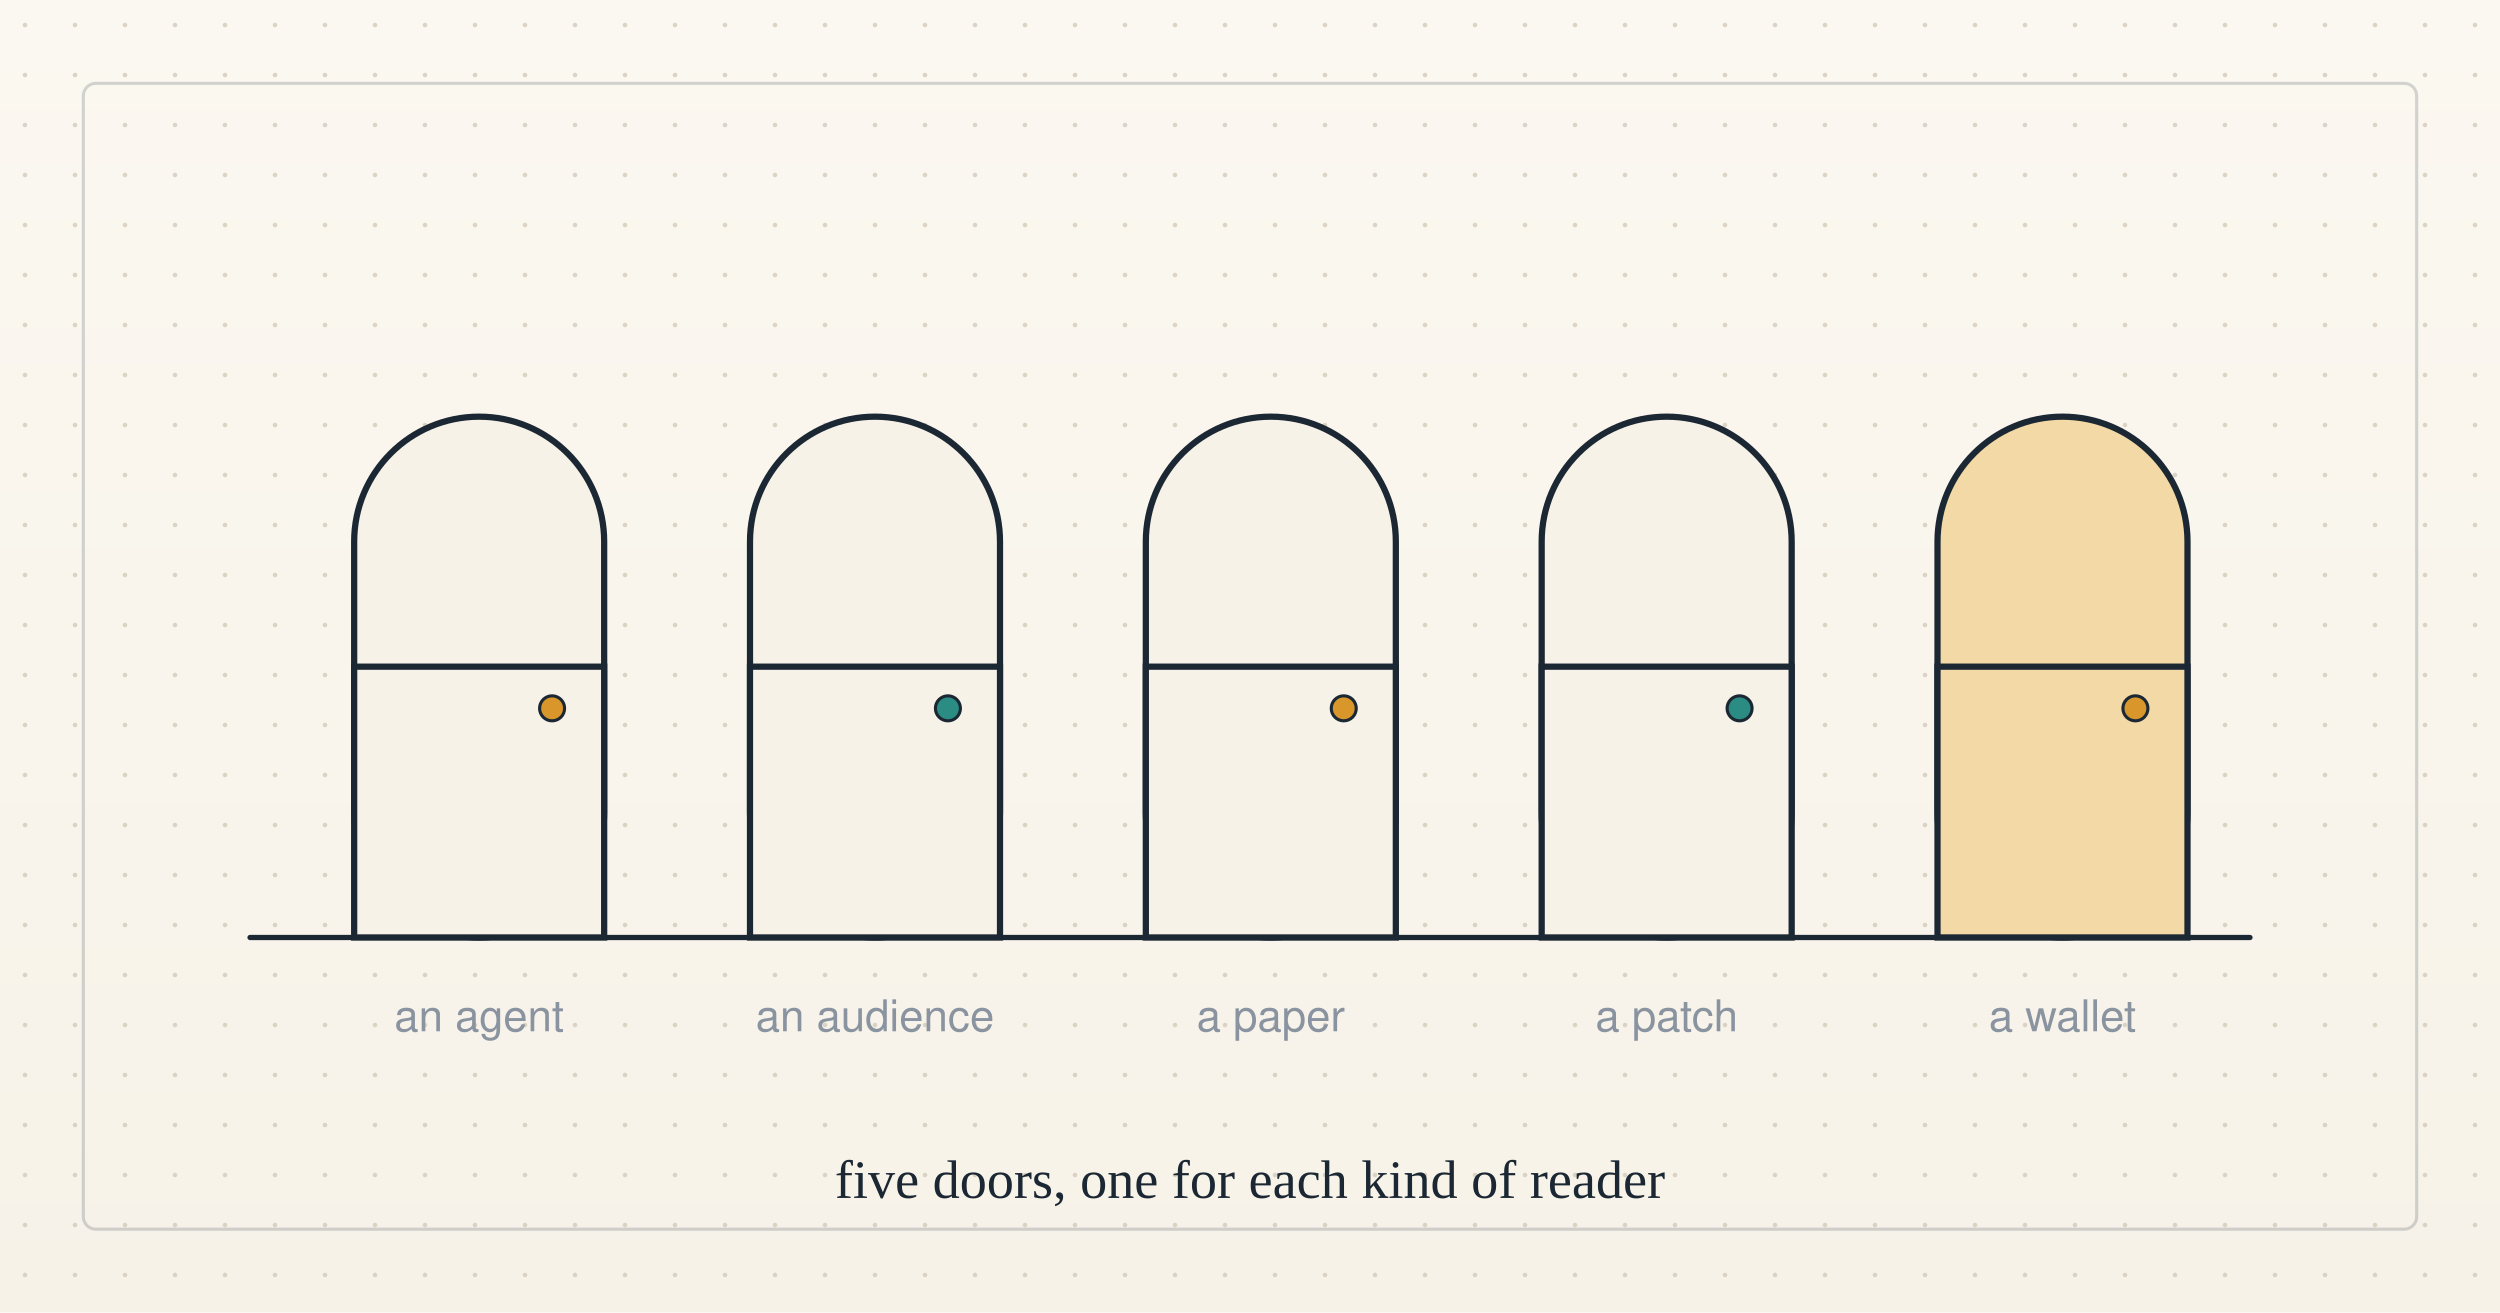
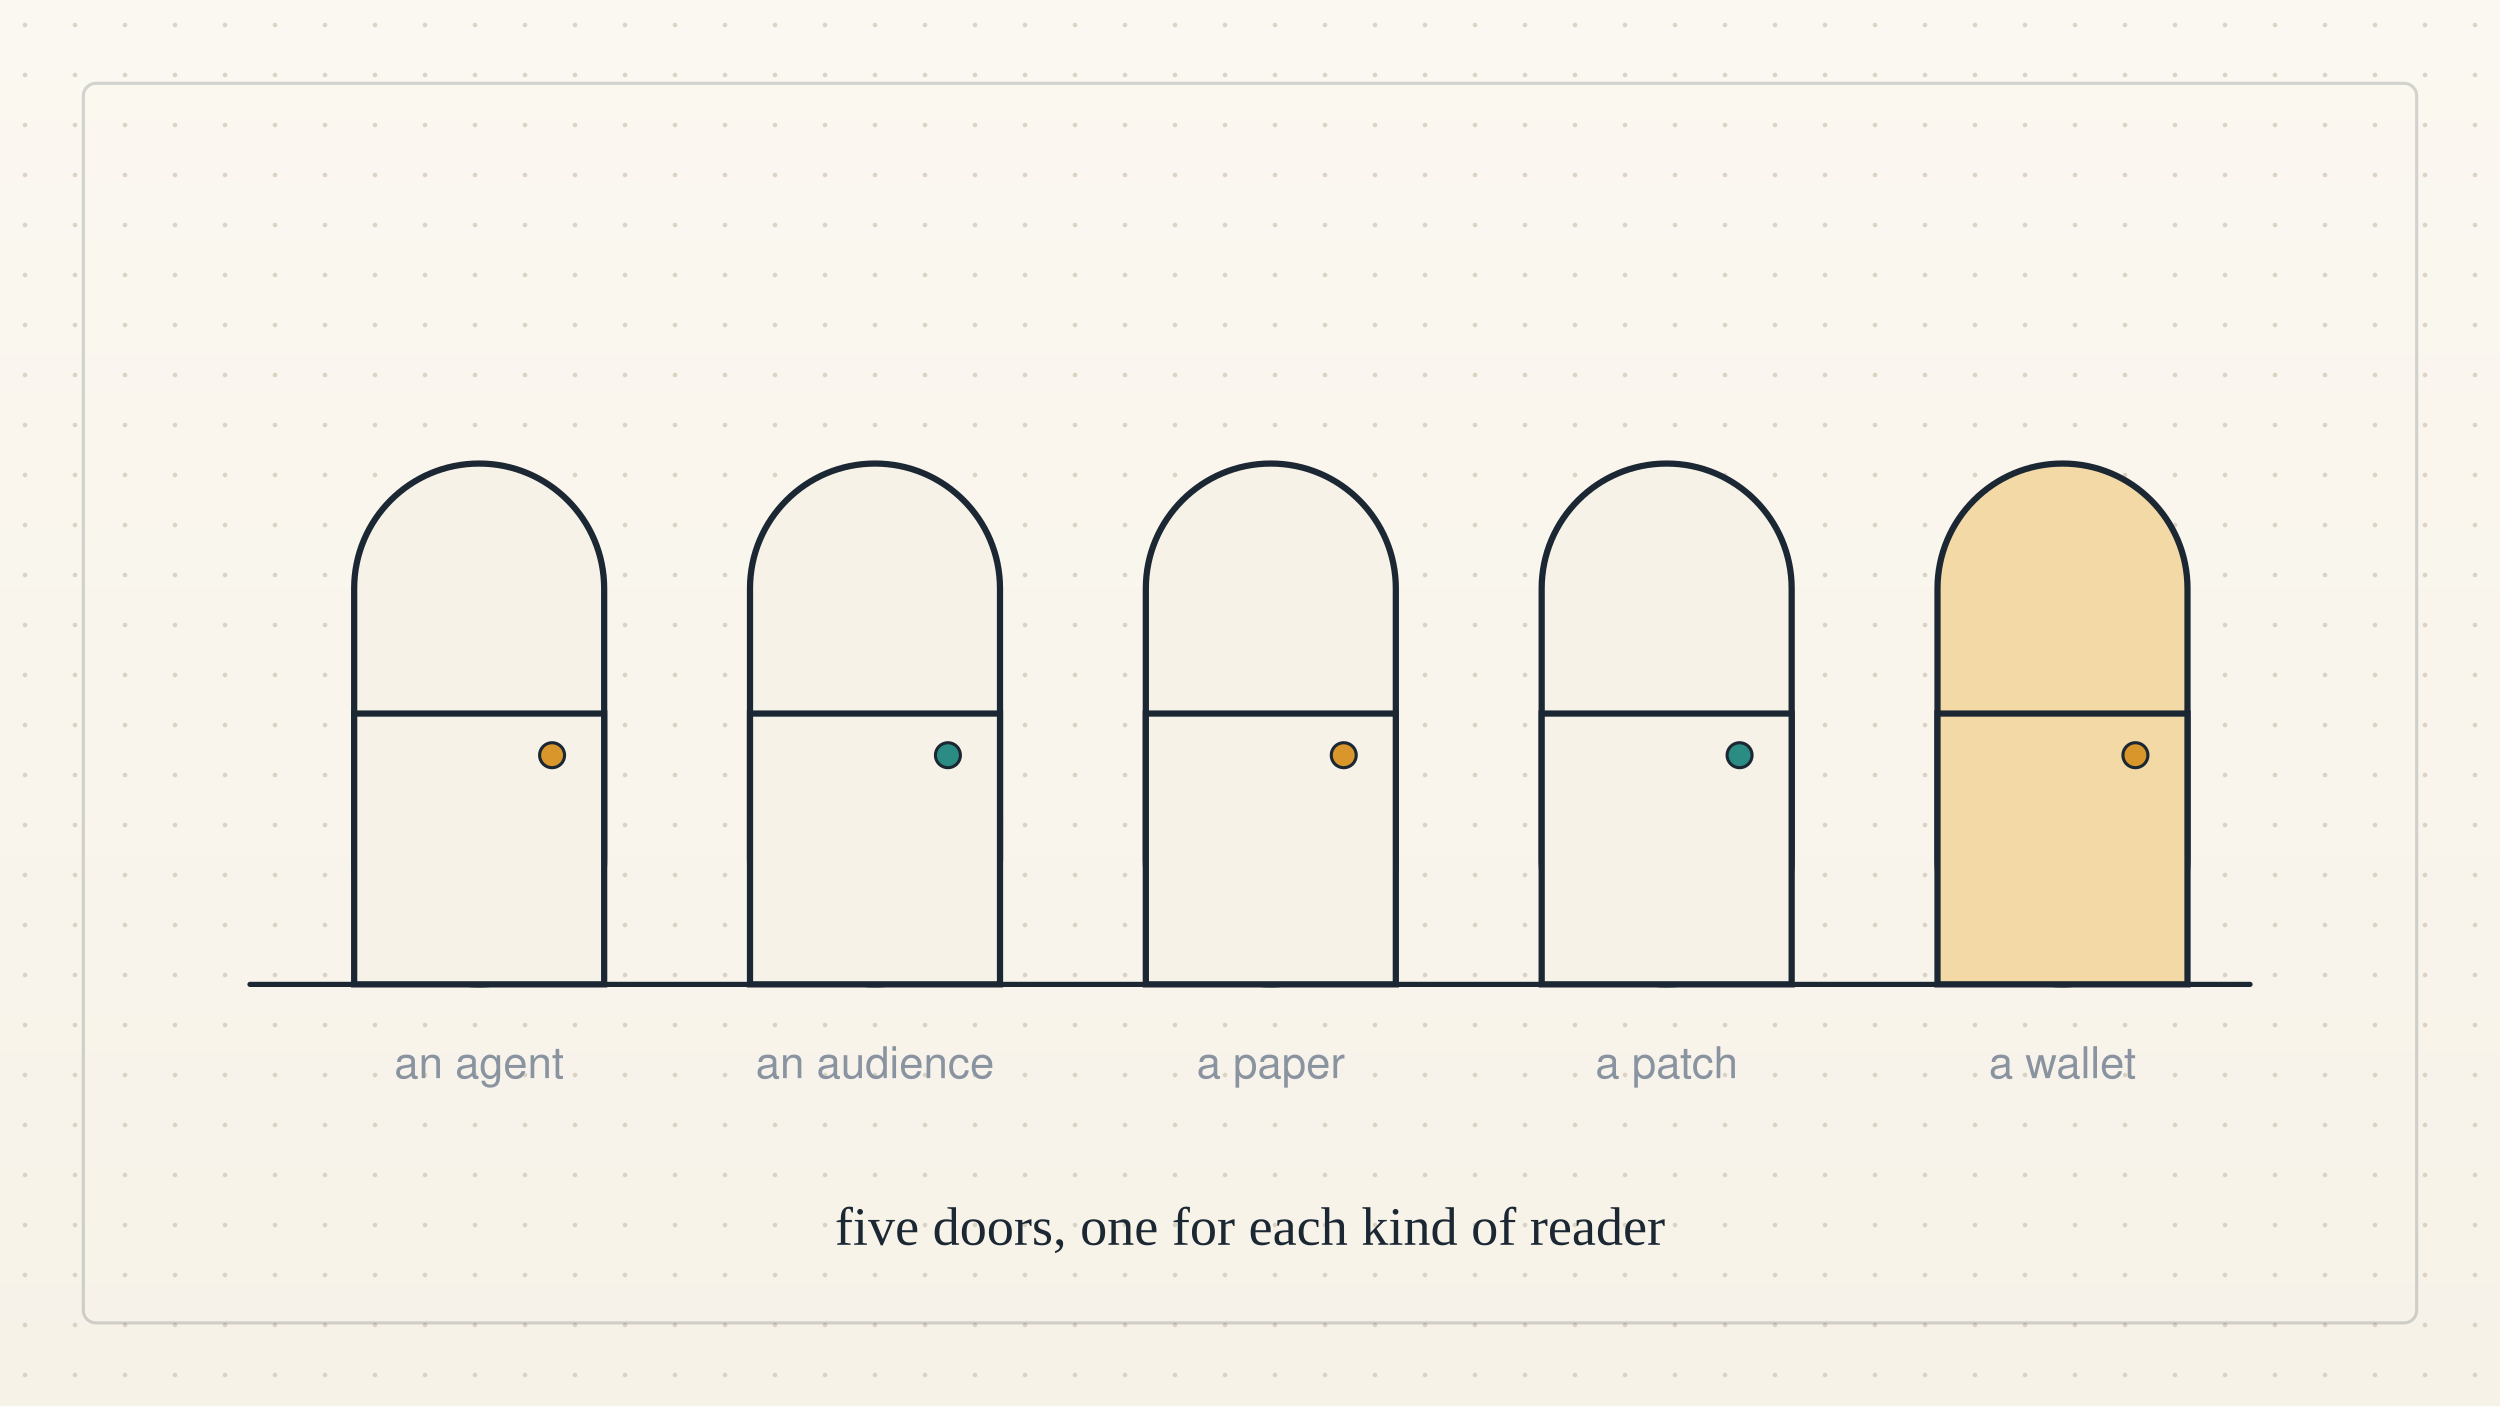
- <svg xmlns="http://www.w3.org/2000/svg" viewBox="0 0 1200 630" width="1200" height="630" role="img" aria-label="Five doors in a row, one for each kind of reader">
+ <svg xmlns="http://www.w3.org/2000/svg" viewBox="0 0 1200 675" width="1200" height="675" role="img" aria-label="Five doors in a row, one for each kind of reader">
  <defs>
    <pattern id="dots" width="24" height="24" patternUnits="userSpaceOnUse">
      <circle cx="12" cy="12" r="1.1" fill="#D7CFC0" />
    </pattern>
    <linearGradient id="sky" x1="0" y1="0" x2="0" y2="1">
      <stop offset="0" stop-color="#FBF8F1" />
      <stop offset="1" stop-color="#F7F2E8" />
    </linearGradient>
    <radialGradient id="glow" cx="0.5" cy="0.5" r="0.5">
      <stop offset="0" stop-color="#D9962B" stop-opacity="0.35" />
      <stop offset="1" stop-color="#D9962B" stop-opacity="0" />
    </radialGradient>
    <filter id="soft" x="-20%" y="-20%" width="140%" height="140%">
      <feGaussianBlur stdDeviation="6" />
    </filter>
  </defs>
-   <rect width="1200" height="630" fill="url(#sky)" />
-   <rect width="1200" height="630" fill="url(#dots)" opacity="0.9" />
-   <rect x="170" y="200" width="120" height="250" rx="60" ry="60" fill="#F7F2E8" stroke="#1B2733" stroke-width="3" />
-   <rect x="170" y="320" width="120" height="130" fill="#F7F2E8" stroke="#1B2733" stroke-width="3" />
-   <circle cx="265" cy="340" r="6" fill="#D9962B" stroke="#1B2733" stroke-width="1.5" />
-   <text x="230" y="495" font-family="'Helvetica Neue', Helvetica, Arial, sans-serif" font-size="21" fill="#8A94A0" text-anchor="middle" font-weight="normal" opacity="1.0">an agent</text>
-   <rect x="360" y="200" width="120" height="250" rx="60" ry="60" fill="#F7F2E8" stroke="#1B2733" stroke-width="3" />
-   <rect x="360" y="320" width="120" height="130" fill="#F7F2E8" stroke="#1B2733" stroke-width="3" />
-   <circle cx="455" cy="340" r="6" fill="#2A8C82" stroke="#1B2733" stroke-width="1.5" />
-   <text x="420" y="495" font-family="'Helvetica Neue', Helvetica, Arial, sans-serif" font-size="21" fill="#8A94A0" text-anchor="middle" font-weight="normal" opacity="1.0">an audience</text>
-   <rect x="550" y="200" width="120" height="250" rx="60" ry="60" fill="#F7F2E8" stroke="#1B2733" stroke-width="3" />
-   <rect x="550" y="320" width="120" height="130" fill="#F7F2E8" stroke="#1B2733" stroke-width="3" />
-   <circle cx="645" cy="340" r="6" fill="#D9962B" stroke="#1B2733" stroke-width="1.5" />
-   <text x="610" y="495" font-family="'Helvetica Neue', Helvetica, Arial, sans-serif" font-size="21" fill="#8A94A0" text-anchor="middle" font-weight="normal" opacity="1.0">a paper</text>
-   <rect x="740" y="200" width="120" height="250" rx="60" ry="60" fill="#F7F2E8" stroke="#1B2733" stroke-width="3" />
-   <rect x="740" y="320" width="120" height="130" fill="#F7F2E8" stroke="#1B2733" stroke-width="3" />
-   <circle cx="835" cy="340" r="6" fill="#2A8C82" stroke="#1B2733" stroke-width="1.5" />
-   <text x="800" y="495" font-family="'Helvetica Neue', Helvetica, Arial, sans-serif" font-size="21" fill="#8A94A0" text-anchor="middle" font-weight="normal" opacity="1.0">a patch</text>
-   <rect x="930" y="200" width="120" height="250" rx="60" ry="60" fill="#F2D9A6" stroke="#1B2733" stroke-width="3" />
-   <rect x="930" y="320" width="120" height="130" fill="#F2D9A6" stroke="#1B2733" stroke-width="3" />
-   <circle cx="1025" cy="340" r="6" fill="#D9962B" stroke="#1B2733" stroke-width="1.5" />
-   <text x="990" y="495" font-family="'Helvetica Neue', Helvetica, Arial, sans-serif" font-size="21" fill="#8A94A0" text-anchor="middle" font-weight="normal" opacity="1.0">a wallet</text>
-   <line x1="120" y1="450" x2="1080" y2="450" stroke="#1B2733" stroke-width="2.5" stroke-linecap="round" opacity="1.0" />
-   <text x="600" y="575" font-family="Georgia, 'Times New Roman', serif" font-size="26" fill="#1B2733" text-anchor="middle" font-weight="normal" opacity="1.0">five doors, one for each kind of reader</text>
-   <rect x="40" y="40" width="1120" height="550" fill="none" stroke="#1B2733" stroke-opacity="0.18" stroke-width="1.5" rx="6" />
+   <rect width="1200" height="675" fill="url(#sky)" />
+   <rect width="1200" height="675" fill="url(#dots)" opacity="0.9" />
+   <g transform="translate(0,22.5)">
+     <rect x="170" y="200" width="120" height="250" rx="60" ry="60" fill="#F7F2E8" stroke="#1B2733" stroke-width="3" />
+     <rect x="170" y="320" width="120" height="130" fill="#F7F2E8" stroke="#1B2733" stroke-width="3" />
+     <circle cx="265" cy="340" r="6" fill="#D9962B" stroke="#1B2733" stroke-width="1.5" />
+     <text x="230" y="495" font-family="'Helvetica Neue', Helvetica, Arial, sans-serif" font-size="21" fill="#8A94A0" text-anchor="middle" font-weight="normal" opacity="1.0">an agent</text>
+     <rect x="360" y="200" width="120" height="250" rx="60" ry="60" fill="#F7F2E8" stroke="#1B2733" stroke-width="3" />
+     <rect x="360" y="320" width="120" height="130" fill="#F7F2E8" stroke="#1B2733" stroke-width="3" />
+     <circle cx="455" cy="340" r="6" fill="#2A8C82" stroke="#1B2733" stroke-width="1.5" />
+     <text x="420" y="495" font-family="'Helvetica Neue', Helvetica, Arial, sans-serif" font-size="21" fill="#8A94A0" text-anchor="middle" font-weight="normal" opacity="1.0">an audience</text>
+     <rect x="550" y="200" width="120" height="250" rx="60" ry="60" fill="#F7F2E8" stroke="#1B2733" stroke-width="3" />
+     <rect x="550" y="320" width="120" height="130" fill="#F7F2E8" stroke="#1B2733" stroke-width="3" />
+     <circle cx="645" cy="340" r="6" fill="#D9962B" stroke="#1B2733" stroke-width="1.5" />
+     <text x="610" y="495" font-family="'Helvetica Neue', Helvetica, Arial, sans-serif" font-size="21" fill="#8A94A0" text-anchor="middle" font-weight="normal" opacity="1.0">a paper</text>
+     <rect x="740" y="200" width="120" height="250" rx="60" ry="60" fill="#F7F2E8" stroke="#1B2733" stroke-width="3" />
+     <rect x="740" y="320" width="120" height="130" fill="#F7F2E8" stroke="#1B2733" stroke-width="3" />
+     <circle cx="835" cy="340" r="6" fill="#2A8C82" stroke="#1B2733" stroke-width="1.5" />
+     <text x="800" y="495" font-family="'Helvetica Neue', Helvetica, Arial, sans-serif" font-size="21" fill="#8A94A0" text-anchor="middle" font-weight="normal" opacity="1.0">a patch</text>
+     <rect x="930" y="200" width="120" height="250" rx="60" ry="60" fill="#F2D9A6" stroke="#1B2733" stroke-width="3" />
+     <rect x="930" y="320" width="120" height="130" fill="#F2D9A6" stroke="#1B2733" stroke-width="3" />
+     <circle cx="1025" cy="340" r="6" fill="#D9962B" stroke="#1B2733" stroke-width="1.5" />
+     <text x="990" y="495" font-family="'Helvetica Neue', Helvetica, Arial, sans-serif" font-size="21" fill="#8A94A0" text-anchor="middle" font-weight="normal" opacity="1.0">a wallet</text>
+     <line x1="120" y1="450" x2="1080" y2="450" stroke="#1B2733" stroke-width="2.5" stroke-linecap="round" opacity="1.0" />
+     <text x="600" y="575" font-family="Georgia, 'Times New Roman', serif" font-size="26" fill="#1B2733" text-anchor="middle" font-weight="normal" opacity="1.0">five doors, one for each kind of reader</text>
+   </g>
+   <rect x="40" y="40" width="1120" height="595" fill="none" stroke="#1B2733" stroke-opacity="0.18" stroke-width="1.5" rx="6" />
</svg>
